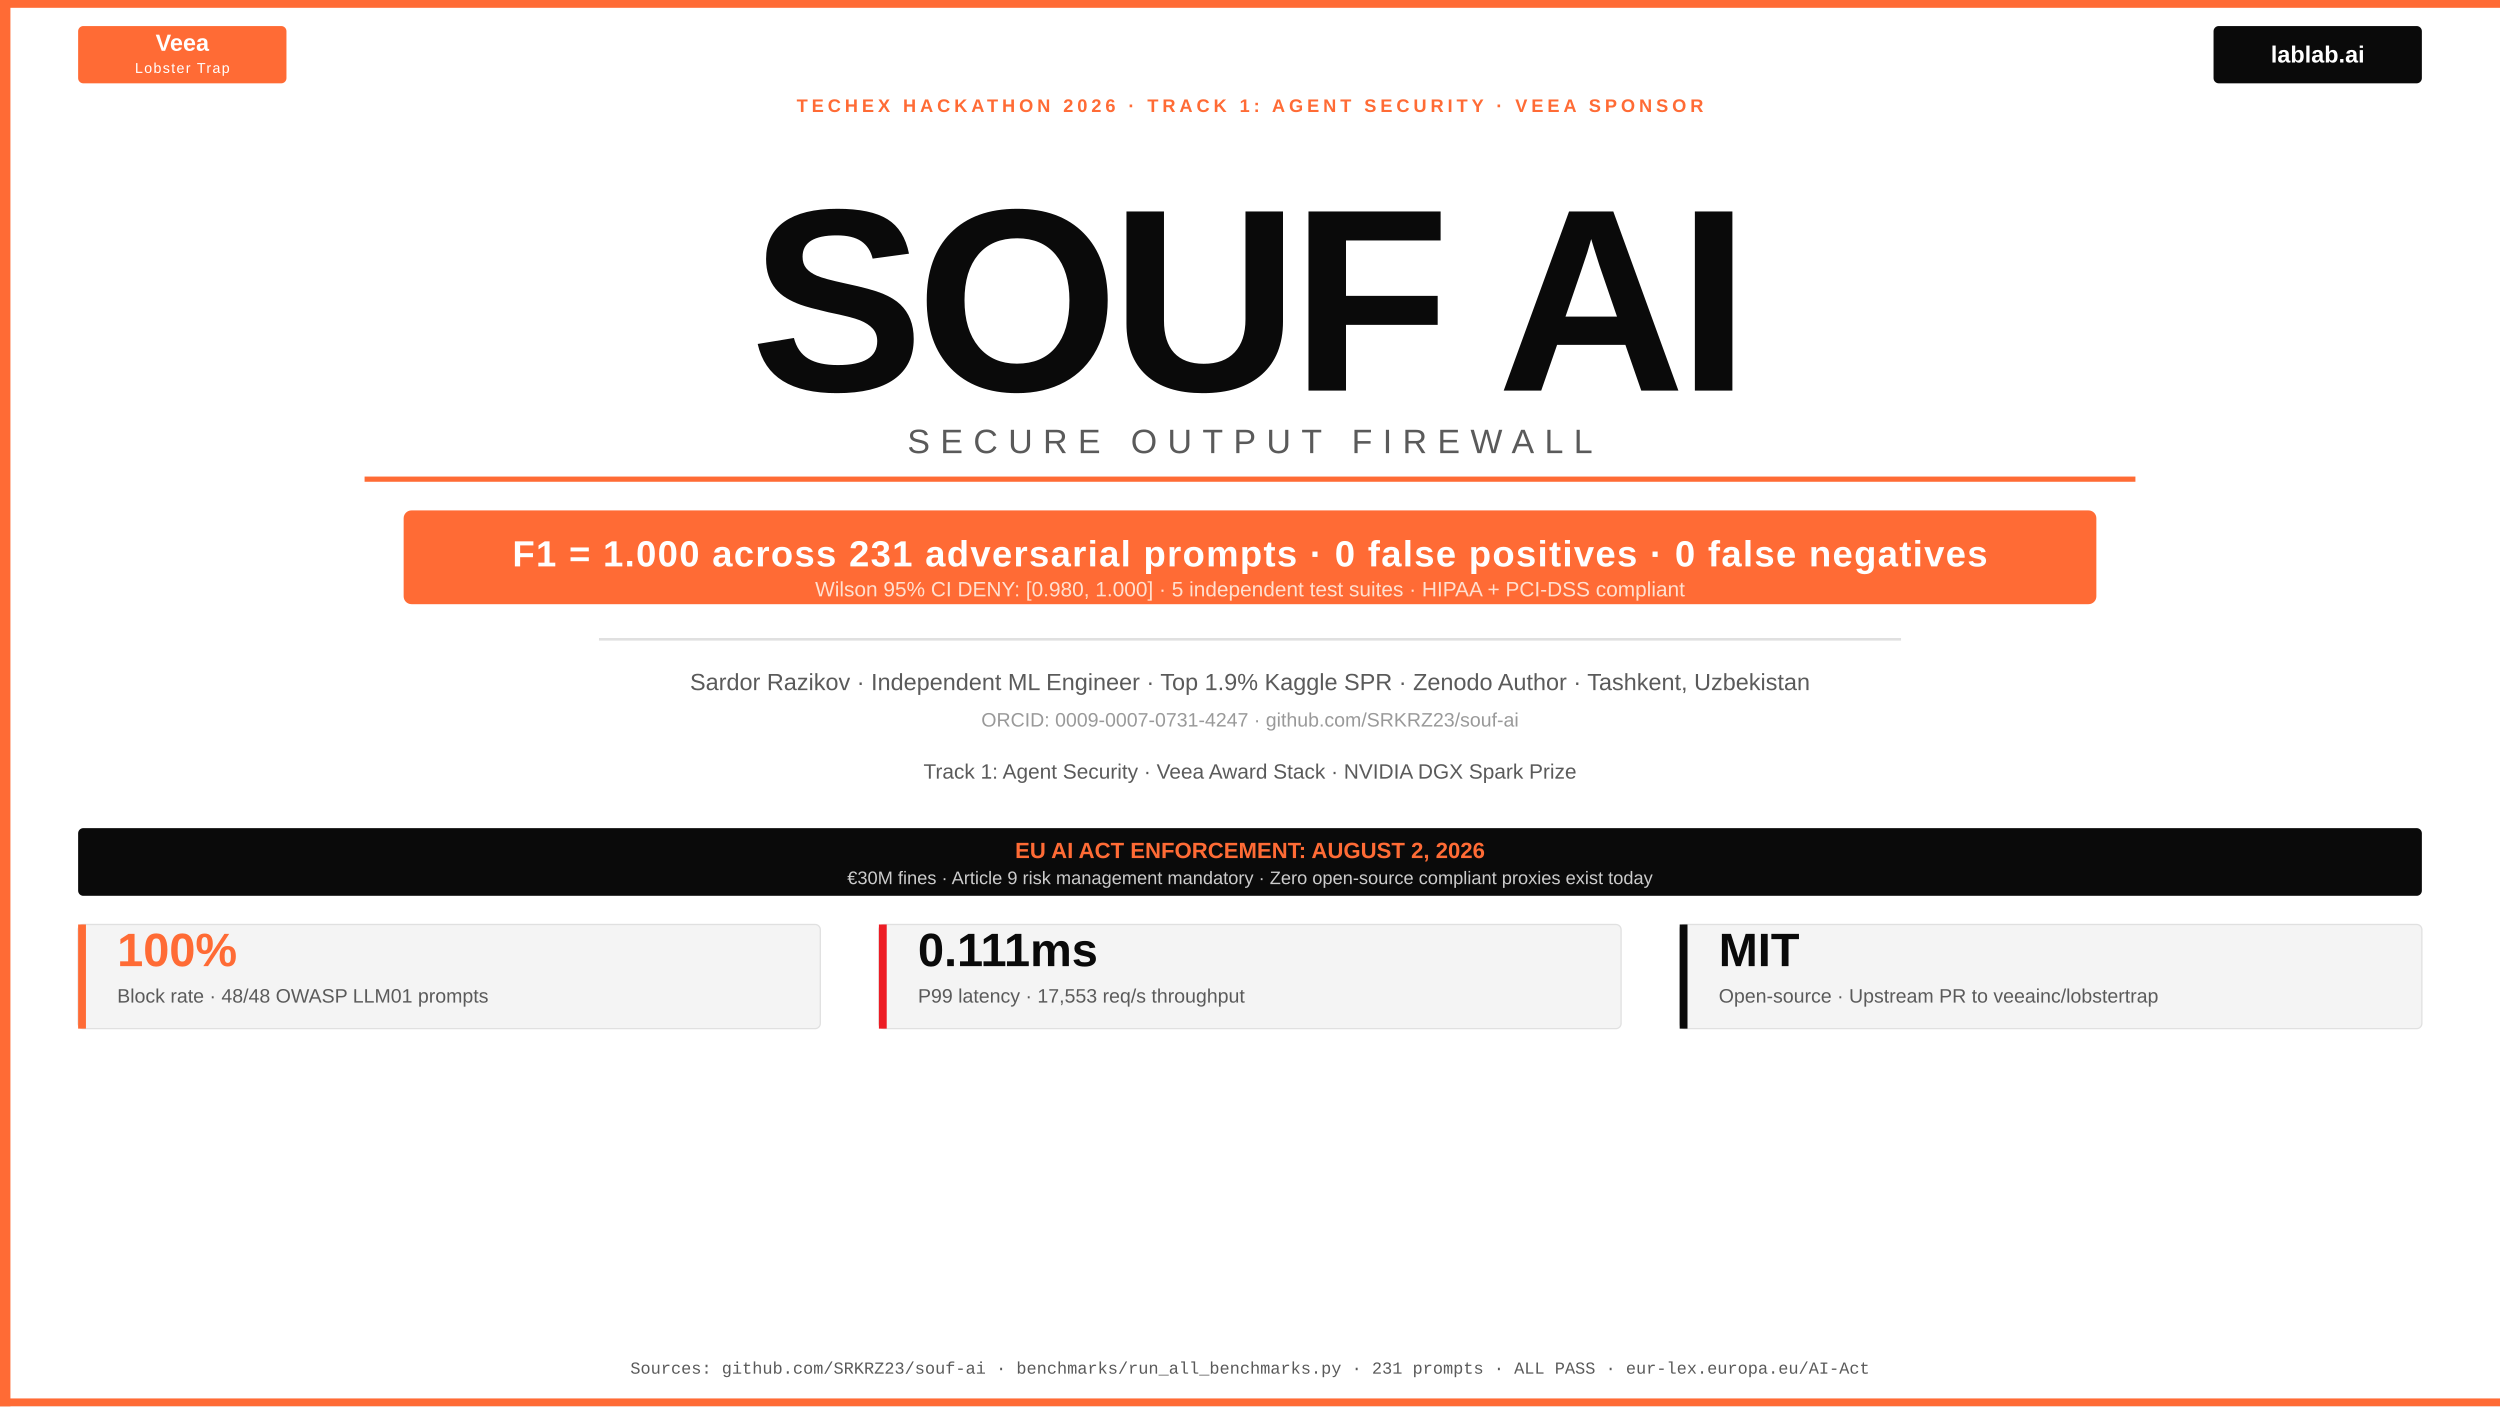
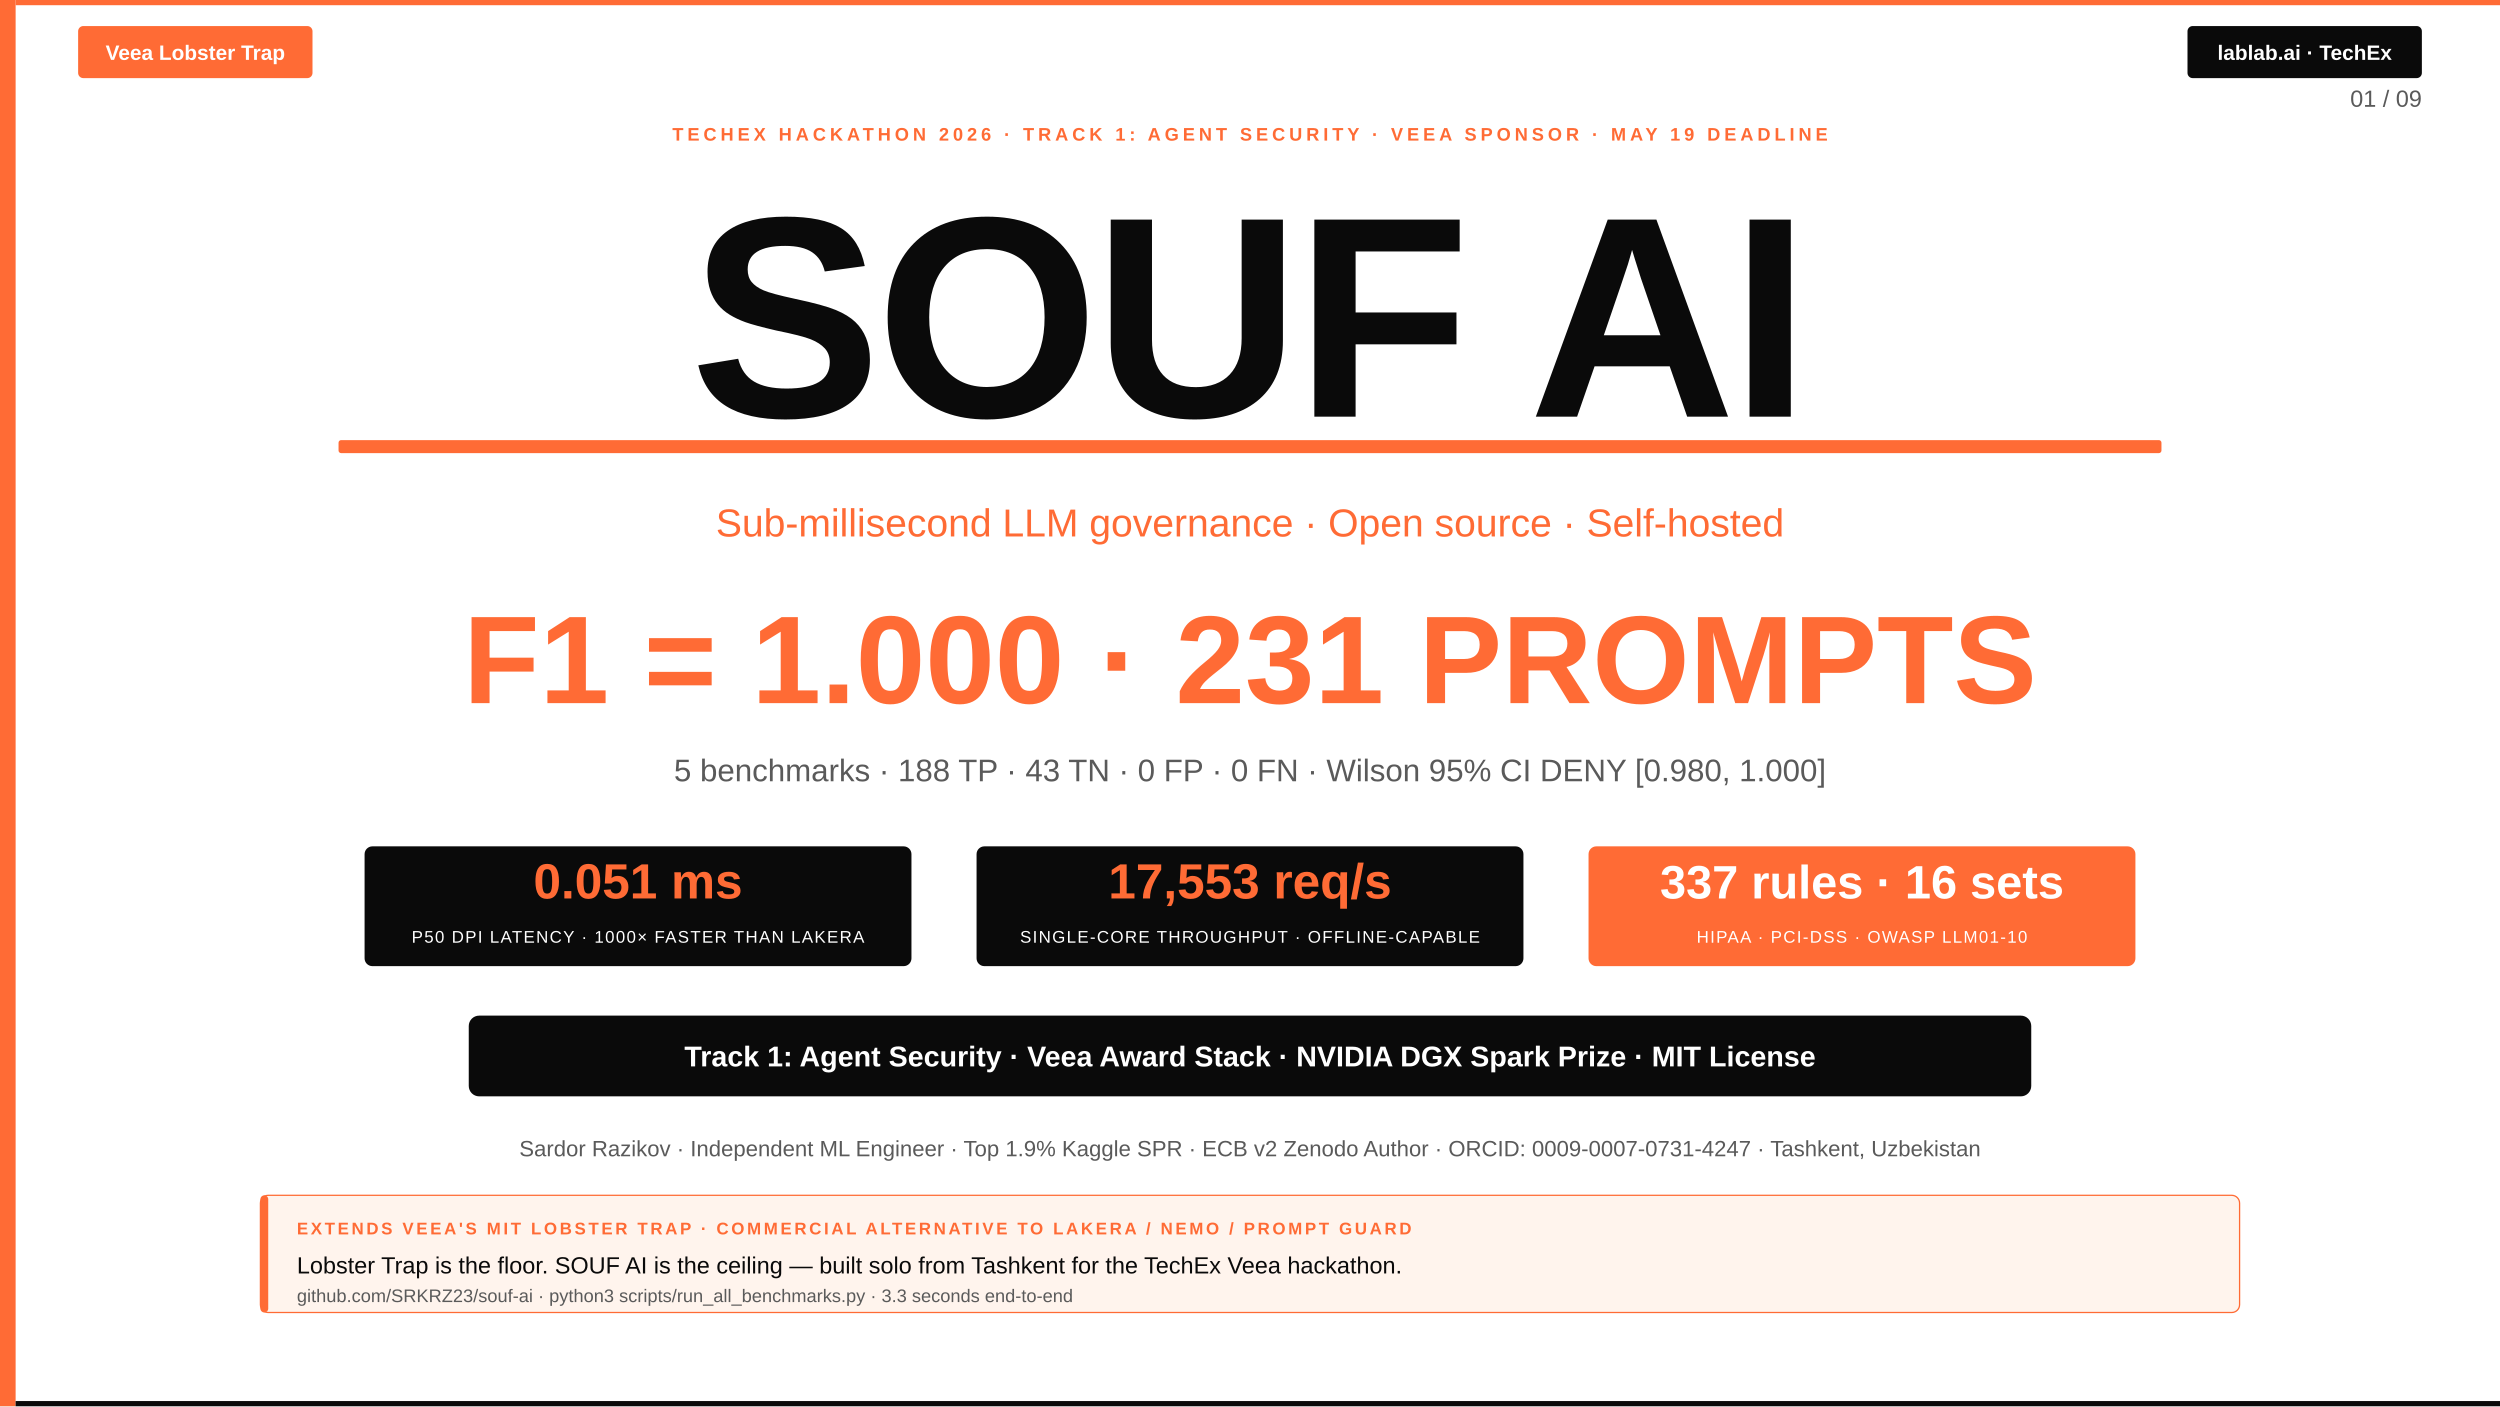
<svg xmlns="http://www.w3.org/2000/svg" width="1920" height="1080" viewBox="0 0 1920 1080">
  <rect width="1920" height="1080" fill="#FFFFFF" />
-   <rect x="0" y="0" width="8" height="1080" fill="#FF6B35" />
-   <rect x="0" y="0" width="1920" height="6" fill="#FF6B35" />
-   <rect x="0" y="1074" width="1920" height="6" fill="#FF6B35" />
-   <text x="1860" y="50" font-family="Arial, Helvetica, sans-serif" font-size="16" fill="#5A5A5A" text-anchor="end">01 / 08</text>
-   <rect x="60" y="20" width="160" height="44" rx="4" fill="#FF6B35" />
-   <text x="140" y="39" font-family="Arial Black, Arial, sans-serif" font-size="18" font-weight="900" fill="#FFFFFF" text-anchor="middle">Veea</text>
-   <text x="140" y="56" font-family="Arial, Helvetica, sans-serif" font-size="11" fill="#FFFFFF" text-anchor="middle" letter-spacing="1">Lobster Trap</text>
-   <rect x="1700" y="20" width="160" height="44" rx="4" fill="#0A0A0A" />
-   <text x="1780" y="48" font-family="Arial Black, Arial, sans-serif" font-size="18" font-weight="900" fill="#FFFFFF" text-anchor="middle">lablab.ai</text>
-   <text x="960" y="86" font-family="Arial, Helvetica, sans-serif" font-size="14" font-weight="700" fill="#FF6B35" text-anchor="middle" letter-spacing="3" font-variant="small-caps">TECHEX HACKATHON 2026 · TRACK 1: AGENT SECURITY · VEEA SPONSOR</text>
-   <text x="960" y="300" font-family="Arial Black, Arial, sans-serif" font-size="200" font-weight="900" fill="#0A0A0A" text-anchor="middle" letter-spacing="-6">SOUF AI</text>
-   <text x="960" y="348" font-family="Arial, Helvetica, sans-serif" font-size="26" font-weight="400" fill="#5A5A5A" text-anchor="middle" letter-spacing="8">SECURE OUTPUT FIREWALL</text>
-   <rect x="280" y="366" width="1360" height="4" fill="#FF6B35" />
-   <rect x="310" y="392" width="1300" height="72" rx="6" fill="#FF6B35" />
-   <text x="960" y="435" font-family="Arial Black, Arial, sans-serif" font-size="28" font-weight="900" fill="#FFFFFF" text-anchor="middle" letter-spacing="1">F1 = 1.000 across 231 adversarial prompts · 0 false positives · 0 false negatives</text>
-   <text x="960" y="458" font-family="Arial, Helvetica, sans-serif" font-size="16" fill="#FFE0D0" text-anchor="middle">Wilson 95% CI DENY: [0.980, 1.000]  ·  5 independent test suites  ·  HIPAA + PCI-DSS compliant</text>
-   <rect x="460" y="490" width="1000" height="2" fill="#E0E0E0" />
-   <text x="960" y="530" font-family="Arial, Helvetica, sans-serif" font-size="18" fill="#5A5A5A" text-anchor="middle">Sardor Razikov · Independent ML Engineer · Top 1.9% Kaggle SPR · Zenodo Author · Tashkent, Uzbekistan</text>
-   <text x="960" y="558" font-family="Arial, Helvetica, sans-serif" font-size="15" fill="#999999" text-anchor="middle">ORCID: 0009-0007-0731-4247 · github.com/SRKRZ23/souf-ai</text>
-   <text x="960" y="598" font-family="Arial, Helvetica, sans-serif" font-size="16" fill="#5A5A5A" text-anchor="middle">Track 1: Agent Security · Veea Award Stack · NVIDIA DGX Spark Prize</text>
-   <rect x="60" y="636" width="1800" height="52" rx="4" fill="#0A0A0A" />
-   <text x="960" y="659" font-family="Arial Black, Arial, sans-serif" font-size="17" font-weight="900" fill="#FF6B35" text-anchor="middle">EU AI ACT ENFORCEMENT: AUGUST 2, 2026</text>
-   <text x="960" y="679" font-family="Arial, Helvetica, sans-serif" font-size="14" fill="#CCCCCC" text-anchor="middle">€30M fines · Article 9 risk management mandatory · Zero open-source compliant proxies exist today</text>
-   <rect x="60" y="710" width="570" height="80" rx="4" fill="#F4F4F4" stroke="#E0E0E0" stroke-width="1" />
-   <rect x="60" y="710" width="6" height="80" fill="#FF6B35" />
-   <text x="90" y="742" font-family="Arial Black, Arial, sans-serif" font-size="36" font-weight="900" fill="#FF6B35">100%</text>
-   <text x="90" y="770" font-family="Arial, Helvetica, sans-serif" font-size="15" fill="#5A5A5A">Block rate · 48/48 OWASP LLM01 prompts</text>
-   <rect x="675" y="710" width="570" height="80" rx="4" fill="#F4F4F4" stroke="#E0E0E0" stroke-width="1" />
-   <rect x="675" y="710" width="6" height="80" fill="#ED1C24" />
-   <text x="705" y="742" font-family="Arial Black, Arial, sans-serif" font-size="36" font-weight="900" fill="#0A0A0A">0.111ms</text>
-   <text x="705" y="770" font-family="Arial, Helvetica, sans-serif" font-size="15" fill="#5A5A5A">P99 latency · 17,553 req/s throughput</text>
-   <rect x="1290" y="710" width="570" height="80" rx="4" fill="#F4F4F4" stroke="#E0E0E0" stroke-width="1" />
-   <rect x="1290" y="710" width="6" height="80" fill="#0A0A0A" />
-   <text x="1320" y="742" font-family="Arial Black, Arial, sans-serif" font-size="36" font-weight="900" fill="#0A0A0A">MIT</text>
-   <text x="1320" y="770" font-family="Arial, Helvetica, sans-serif" font-size="15" fill="#5A5A5A">Open-source · Upstream PR to veeainc/lobstertrap</text>
-   <text x="960" y="1055" font-family="Courier New, Courier, monospace" font-size="13" fill="#5A5A5A" text-anchor="middle">Sources: github.com/SRKRZ23/souf-ai · benchmarks/run_all_benchmarks.py · 231 prompts · ALL PASS · eur-lex.europa.eu/AI-Act</text>
+   <rect x="0" y="0" width="12" height="1080" fill="#FF6B35" />
+   <rect x="12" y="0" width="1908" height="4" fill="#FF6B35" />
+   <rect x="12" y="1076" width="1908" height="4" fill="#0A0A0A" />
+   <rect x="60" y="20" width="180" height="40" fill="#FF6B35" rx="4" />
+   <text x="150" y="46" font-family="Arial, Helvetica, sans-serif" font-size="16" font-weight="700" fill="#FFFFFF" text-anchor="middle">Veea Lobster Trap</text>
+   <rect x="1680" y="20" width="180" height="40" fill="#0A0A0A" rx="4" />
+   <text x="1770" y="46" font-family="Arial, Helvetica, sans-serif" font-size="16" font-weight="700" fill="#FFFFFF" text-anchor="middle">lablab.ai · TechEx</text>
+   <text x="1860" y="82" font-family="Arial, Helvetica, sans-serif" font-size="18" fill="#5A5A5A" text-anchor="end" font-weight="400">01 / 09</text>
+   <text x="960" y="108" font-family="Arial, Helvetica, sans-serif" font-size="14" font-weight="700" fill="#FF6B35" text-anchor="middle" letter-spacing="3">TECHEX HACKATHON 2026 · TRACK 1: AGENT SECURITY · VEEA SPONSOR · MAY 19 DEADLINE</text>
+   <text x="960" y="320" font-family="Arial Black, Impact, Arial, Helvetica, sans-serif" font-size="220" font-weight="900" fill="#0A0A0A" text-anchor="middle" letter-spacing="-4">SOUF AI</text>
+   <rect x="260" y="338" width="1400" height="10" fill="#FF6B35" rx="2" />
+   <text x="960" y="412" font-family="Arial, Helvetica, sans-serif" font-size="30" font-weight="400" fill="#FF6B35" text-anchor="middle">Sub-millisecond LLM governance · Open source · Self-hosted</text>
+   <text x="960" y="540" font-family="Arial Black, Impact, Arial, Helvetica, sans-serif" font-size="96" font-weight="900" fill="#FF6B35" text-anchor="middle">F1 = 1.000 · 231 PROMPTS</text>
+   <text x="960" y="600" font-family="Arial, Helvetica, sans-serif" font-size="24" font-weight="400" fill="#5A5A5A" text-anchor="middle">5 benchmarks · 188 TP · 43 TN · 0 FP · 0 FN · Wilson 95% CI DENY [0.980, 1.000]</text>
+   <rect x="280" y="650" width="420" height="92" rx="6" fill="#0A0A0A" />
+   <text x="490" y="690" font-family="Arial Black, Arial, sans-serif" font-size="38" font-weight="900" fill="#FF6B35" text-anchor="middle">0.051 ms</text>
+   <text x="490" y="724" font-family="Arial, Helvetica, sans-serif" font-size="13" font-weight="400" fill="#FFFFFF" text-anchor="middle" letter-spacing="1">P50 DPI LATENCY · 1000× FASTER THAN LAKERA</text>
+   <rect x="750" y="650" width="420" height="92" rx="6" fill="#0A0A0A" />
+   <text x="960" y="690" font-family="Arial Black, Arial, sans-serif" font-size="38" font-weight="900" fill="#FF6B35" text-anchor="middle">17,553 req/s</text>
+   <text x="960" y="724" font-family="Arial, Helvetica, sans-serif" font-size="13" font-weight="400" fill="#FFFFFF" text-anchor="middle" letter-spacing="1">SINGLE-CORE THROUGHPUT · OFFLINE-CAPABLE</text>
+   <rect x="1220" y="650" width="420" height="92" rx="6" fill="#FF6B35" />
+   <text x="1430" y="690" font-family="Arial Black, Arial, sans-serif" font-size="36" font-weight="900" fill="#FFFFFF" text-anchor="middle">337 rules · 16 sets</text>
+   <text x="1430" y="724" font-family="Arial, Helvetica, sans-serif" font-size="13" font-weight="400" fill="#FFFFFF" text-anchor="middle" letter-spacing="1">HIPAA · PCI-DSS · OWASP LLM01-10</text>
+   <rect x="360" y="780" width="1200" height="62" rx="8" fill="#0A0A0A" />
+   <text x="960" y="819" font-family="Arial, Helvetica, sans-serif" font-size="22" font-weight="700" fill="#FFFFFF" text-anchor="middle">Track 1: Agent Security · Veea Award Stack · NVIDIA DGX Spark Prize · MIT License</text>
+   <text x="960" y="888" font-family="Arial, Helvetica, sans-serif" font-size="17" fill="#5A5A5A" text-anchor="middle" font-weight="400">Sardor Razikov · Independent ML Engineer · Top 1.9% Kaggle SPR · ECB v2 Zenodo Author · ORCID: 0009-0007-0731-4247 · Tashkent, Uzbekistan</text>
+   <rect x="200" y="918" width="1520" height="90" fill="#FFF4ED" stroke="#FF6B35" stroke-width="1" rx="6" />
+   <rect x="200" y="918" width="6" height="90" fill="#FF6B35" rx="3" />
+   <text x="228" y="948" font-family="Arial, Helvetica, sans-serif" font-size="13" font-weight="700" fill="#FF6B35" letter-spacing="2">EXTENDS VEEA'S MIT LOBSTER TRAP · COMMERCIAL ALTERNATIVE TO LAKERA / NEMO / PROMPT GUARD</text>
+   <text x="228" y="978" font-family="Arial, Helvetica, sans-serif" font-size="18" font-weight="400" fill="#0A0A0A">Lobster Trap is the floor. SOUF AI is the ceiling — built solo from Tashkent for the TechEx Veea hackathon.</text>
+   <text x="228" y="1000" font-family="Arial, Helvetica, sans-serif" font-size="14" font-weight="400" fill="#5A5A5A">github.com/SRKRZ23/souf-ai · python3 scripts/run_all_benchmarks.py · 3.3 seconds end-to-end</text>
</svg>
